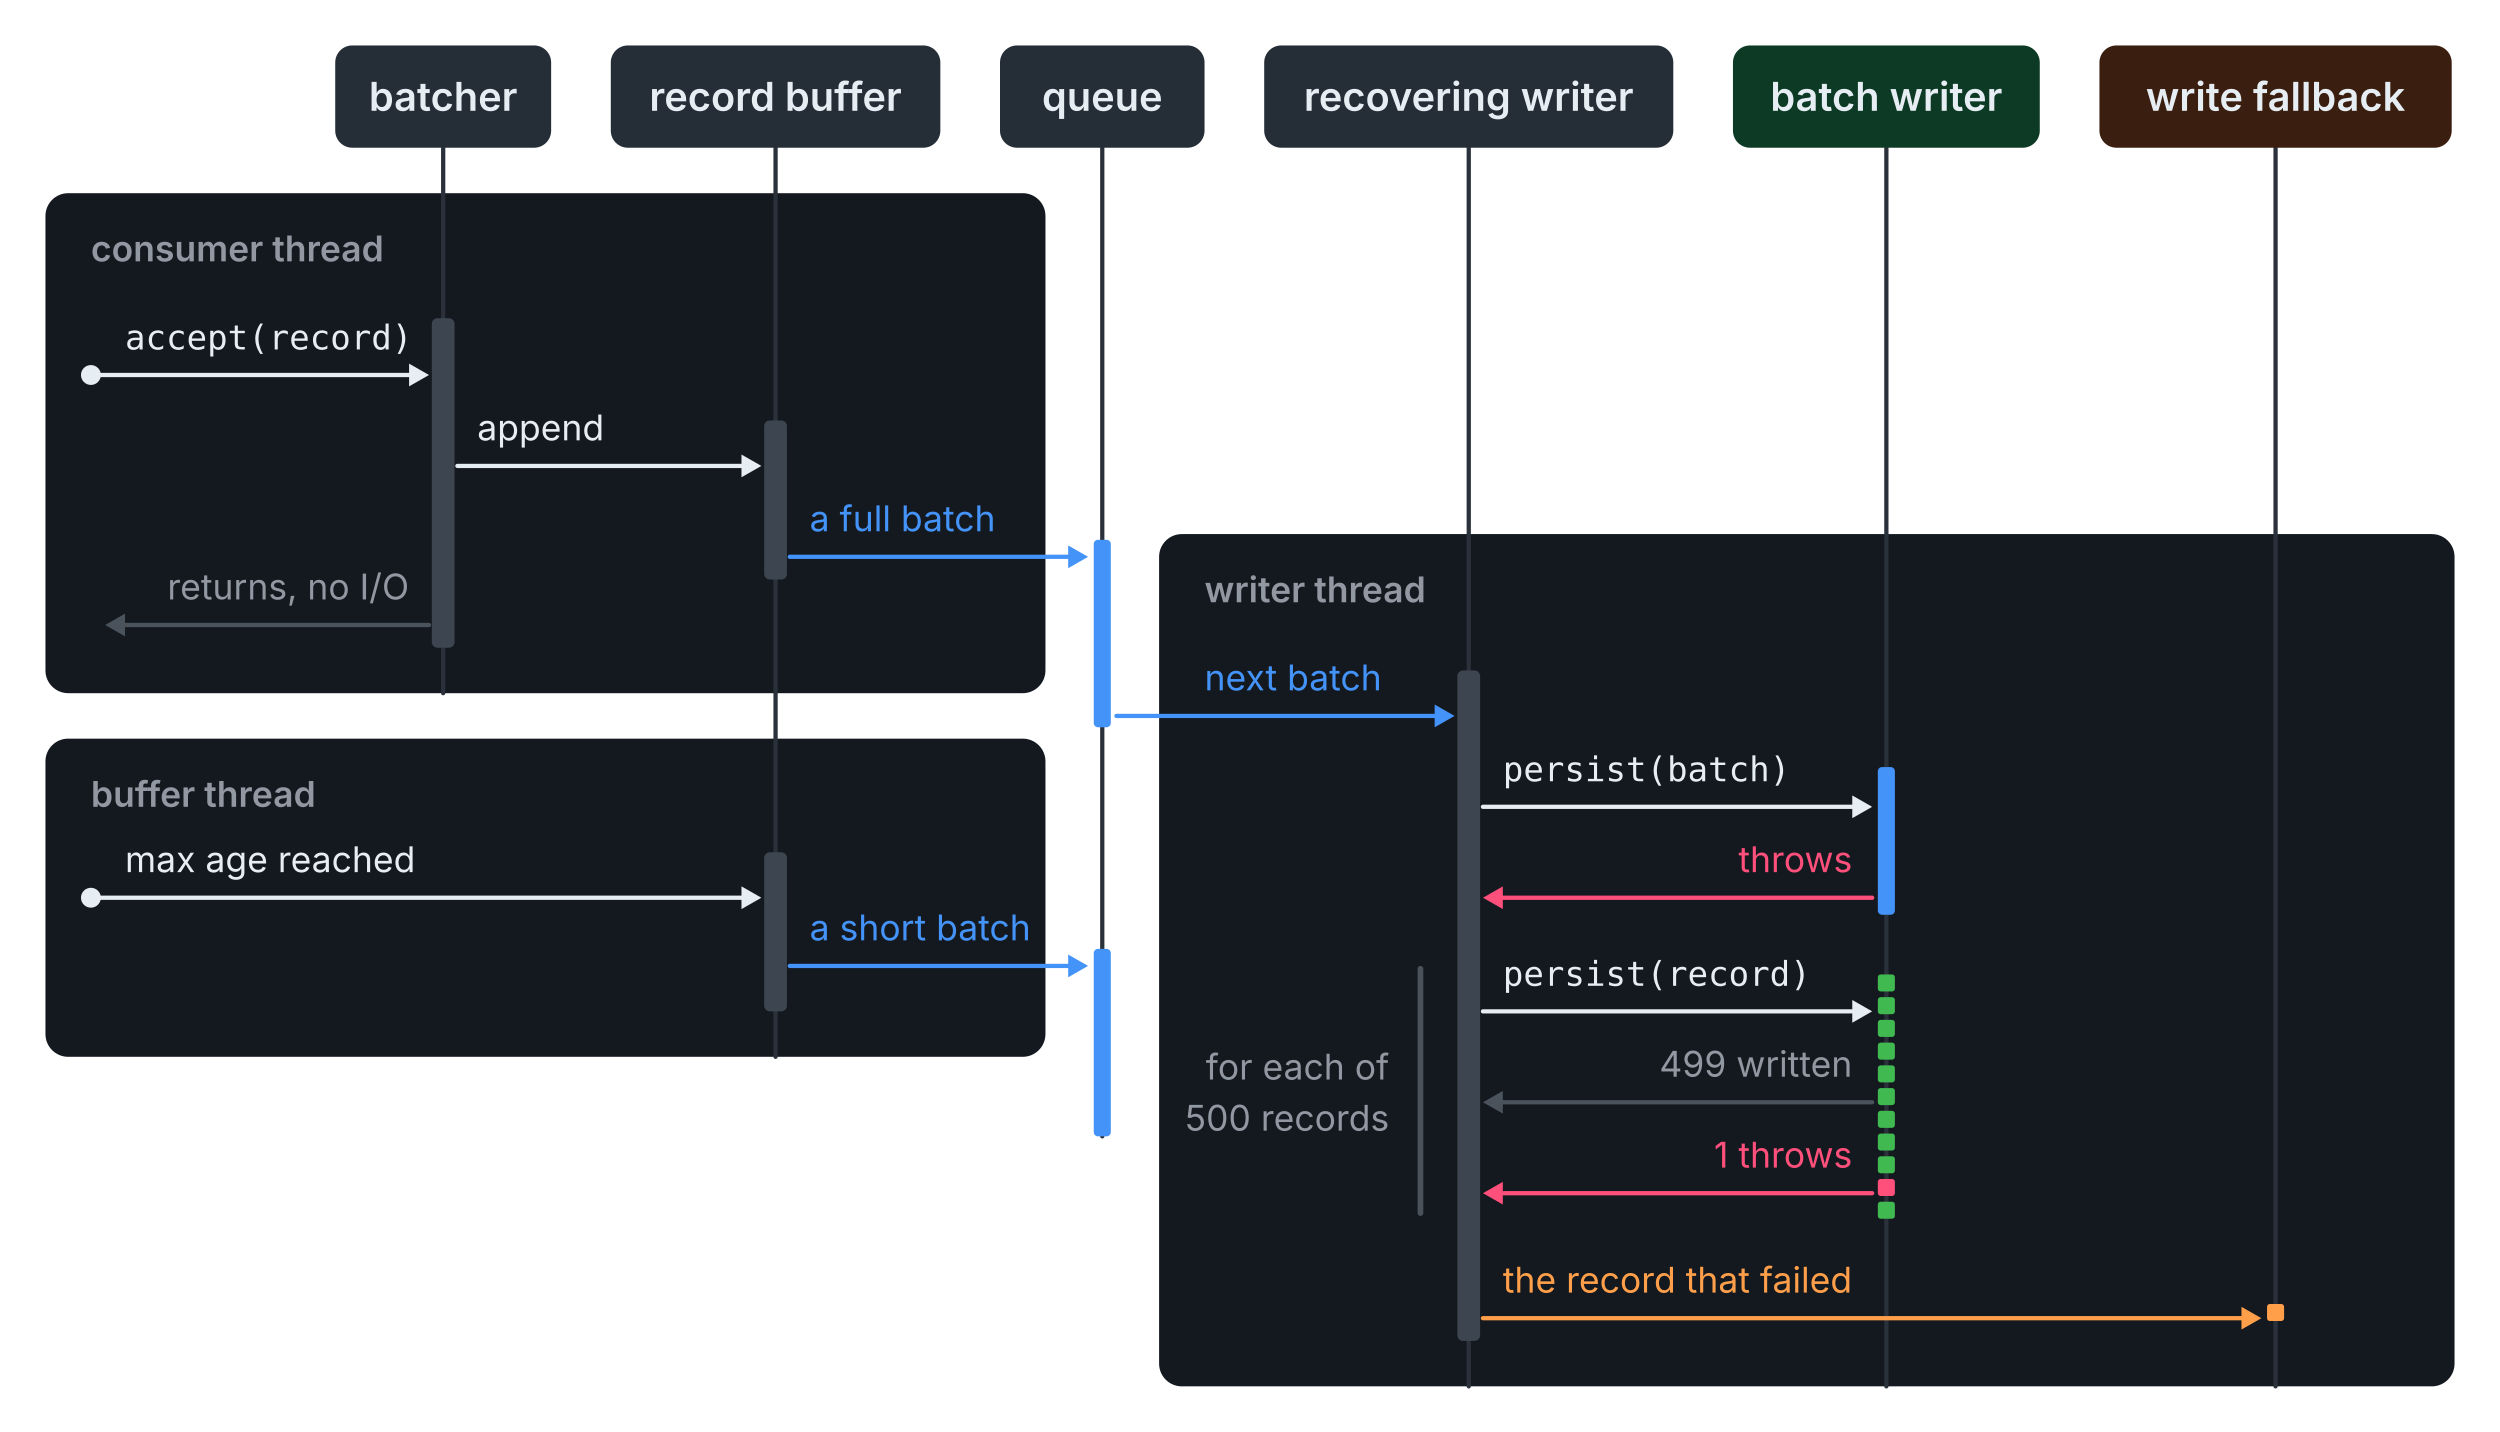
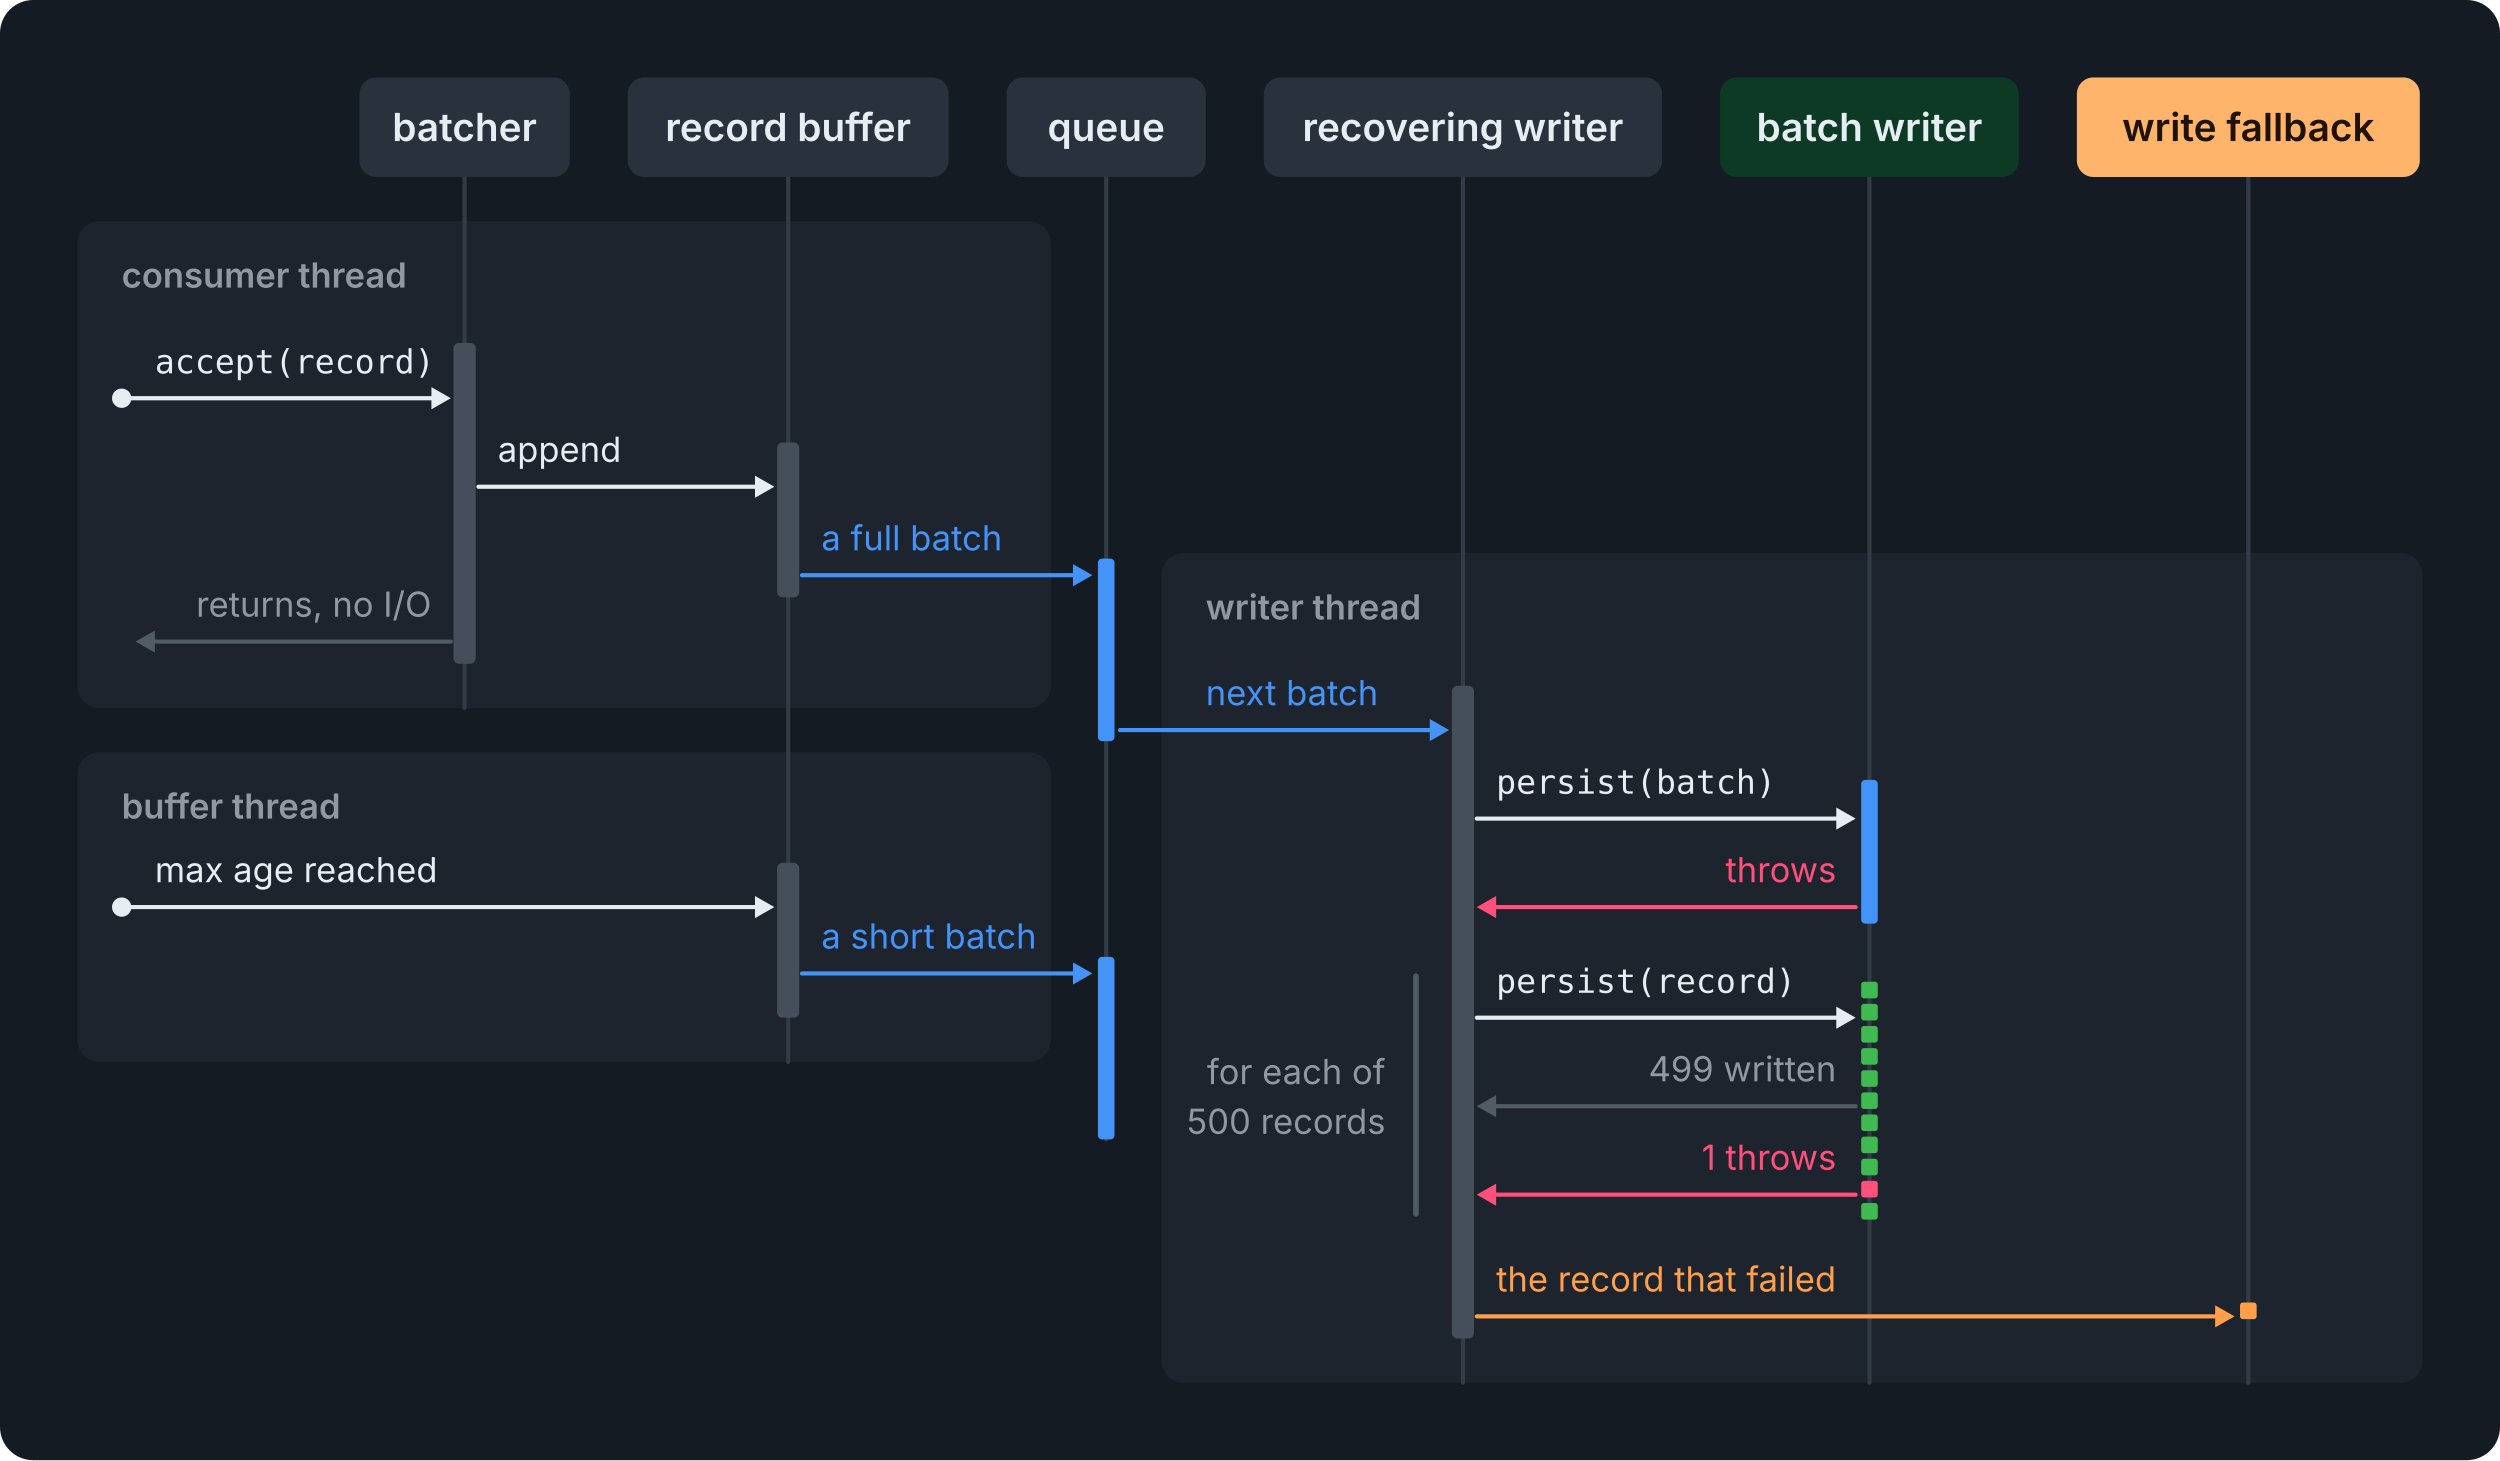
- <svg xmlns="http://www.w3.org/2000/svg" viewBox="0 0 880 504" width="880" height="504" role="img">
-   <rect x="16.0" y="68.0" width="352.0" height="176.0" rx="8" fill="#141920" />
-   <text x="32.0" y="92.0" font-family="-apple-system, BlinkMacSystemFont, 'Segoe UI', Inter, Helvetica, Arial, sans-serif" font-size="12.5" font-weight="600" fill="#9198A1" text-anchor="start">consumer thread</text>
-   <rect x="16.0" y="260.0" width="352.0" height="112.0" rx="8" fill="#141920" />
-   <text x="32.0" y="284.0" font-family="-apple-system, BlinkMacSystemFont, 'Segoe UI', Inter, Helvetica, Arial, sans-serif" font-size="12.5" font-weight="600" fill="#9198A1" text-anchor="start">buffer thread</text>
-   <rect x="408.0" y="188.0" width="456.0" height="300.0" rx="8" fill="#141920" />
-   <text x="424.0" y="212.0" font-family="-apple-system, BlinkMacSystemFont, 'Segoe UI', Inter, Helvetica, Arial, sans-serif" font-size="12.5" font-weight="600" fill="#9198A1" text-anchor="start">writer thread</text>
-   <path d="M156,52 L156,244" stroke="#2A313A" stroke-width="1.5" fill="none" stroke-linecap="round" stroke-linejoin="round" />
-   <path d="M273.0,52 L273.0,372" stroke="#2A313A" stroke-width="1.5" fill="none" stroke-linecap="round" stroke-linejoin="round" />
-   <path d="M388.0,52 L388.0,400" stroke="#2A313A" stroke-width="1.5" fill="none" stroke-linecap="round" stroke-linejoin="round" />
-   <path d="M517.0,52 L517.0,488" stroke="#2A313A" stroke-width="1.5" fill="none" stroke-linecap="round" stroke-linejoin="round" />
-   <path d="M664.0,52 L664.0,488" stroke="#2A313A" stroke-width="1.5" fill="none" stroke-linecap="round" stroke-linejoin="round" />
-   <path d="M801.0,52 L801.0,488" stroke="#2A313A" stroke-width="1.5" fill="none" stroke-linecap="round" stroke-linejoin="round" />
-   <rect x="118.0" y="16.0" width="76.0" height="36.0" rx="6" fill="#252D37" />
-   <text x="156.0" y="39.0" font-family="-apple-system, BlinkMacSystemFont, 'Segoe UI', Inter, Helvetica, Arial, sans-serif" font-size="14" font-weight="600" fill="#E6EDF3" text-anchor="middle">batcher</text>
-   <rect x="215.0" y="16.0" width="116.0" height="36.0" rx="6" fill="#252D37" />
-   <text x="273.0" y="39.0" font-family="-apple-system, BlinkMacSystemFont, 'Segoe UI', Inter, Helvetica, Arial, sans-serif" font-size="14" font-weight="600" fill="#E6EDF3" text-anchor="middle">record buffer</text>
-   <rect x="352.0" y="16.0" width="72.0" height="36.0" rx="6" fill="#252D37" />
-   <text x="388.0" y="39.0" font-family="-apple-system, BlinkMacSystemFont, 'Segoe UI', Inter, Helvetica, Arial, sans-serif" font-size="14" font-weight="600" fill="#E6EDF3" text-anchor="middle">queue</text>
-   <rect x="445.0" y="16.0" width="144.0" height="36.0" rx="6" fill="#252D37" />
-   <text x="517.0" y="39.0" font-family="-apple-system, BlinkMacSystemFont, 'Segoe UI', Inter, Helvetica, Arial, sans-serif" font-size="14" font-weight="600" fill="#E6EDF3" text-anchor="middle">recovering writer</text>
-   <rect x="610.0" y="16.0" width="108.0" height="36.0" rx="6" fill="#0C3A24" />
-   <text x="664.0" y="39.0" font-family="-apple-system, BlinkMacSystemFont, 'Segoe UI', Inter, Helvetica, Arial, sans-serif" font-size="14" font-weight="600" fill="#E6EDF3" text-anchor="middle">batch writer</text>
-   <rect x="739.0" y="16.0" width="124.0" height="36.0" rx="6" fill="#3A1E10" />
-   <text x="801.0" y="39.0" font-family="-apple-system, BlinkMacSystemFont, 'Segoe UI', Inter, Helvetica, Arial, sans-serif" font-size="14" font-weight="600" fill="#E6EDF3" text-anchor="middle">write fallback</text>
-   <rect x="152.0" y="112.0" width="8.0" height="116.0" rx="2" fill="#3D4650" />
-   <rect x="269.0" y="148.0" width="8.0" height="56.0" rx="2" fill="#3D4650" />
-   <rect x="269.0" y="300.0" width="8.0" height="56.0" rx="2" fill="#3D4650" />
-   <rect x="513.0" y="236.0" width="8.0" height="236.0" rx="2" fill="#3D4650" />
-   <rect x="385.0" y="190.0" width="6.0" height="66.0" rx="1.5" fill="#4493F8" />
-   <rect x="385.0" y="334.0" width="6.0" height="66.0" rx="1.5" fill="#4493F8" />
-   <rect x="661.0" y="270.0" width="6.0" height="52.0" rx="1.5" fill="#4493F8" />
-   <rect x="661.0" y="343.0" width="6.0" height="6.0" rx="1" fill="#3FB950" />
-   <rect x="661.0" y="351.0" width="6.0" height="6.0" rx="1" fill="#3FB950" />
-   <rect x="661.0" y="359.0" width="6.0" height="6.0" rx="1" fill="#3FB950" />
-   <rect x="661.0" y="367.0" width="6.0" height="6.0" rx="1" fill="#3FB950" />
-   <rect x="661.0" y="375.0" width="6.0" height="6.0" rx="1" fill="#3FB950" />
-   <rect x="661.0" y="383.0" width="6.0" height="6.0" rx="1" fill="#3FB950" />
-   <rect x="661.0" y="391.0" width="6.0" height="6.0" rx="1" fill="#3FB950" />
-   <rect x="661.0" y="399.0" width="6.0" height="6.0" rx="1" fill="#3FB950" />
-   <rect x="661.0" y="407.0" width="6.0" height="6.0" rx="1" fill="#3FB950" />
-   <rect x="661.0" y="415.0" width="6.0" height="6.0" rx="1" fill="#FF4F7B" />
-   <rect x="661.0" y="423.0" width="6.0" height="6.0" rx="1" fill="#3FB950" />
-   <rect x="798.0" y="459.0" width="6.0" height="6.0" rx="1" fill="#FF9F4A" />
-   <circle cx="32" cy="132" r="3.5" fill="#E6EDF3" />
-   <circle cx="32" cy="316" r="3.5" fill="#E6EDF3" />
-   <path d="M32,132 L145,132" stroke="#E6EDF3" stroke-width="1.5" fill="none" stroke-linecap="round" stroke-linejoin="round" />
-   <path d="M144,128 L151,132 L144,136 Z" fill="#E6EDF3" />
-   <text x="44.0" y="123.0" font-family="ui-monospace, SFMono-Regular, 'SF Mono', Menlo, Consolas, monospace" font-size="12" font-weight="400" fill="#E6EDF3" text-anchor="start">accept(record)</text>
-   <path d="M161,164 L262.0,164" stroke="#E6EDF3" stroke-width="1.5" fill="none" stroke-linecap="round" stroke-linejoin="round" />
-   <path d="M261.0,160 L268.0,164 L261.0,168 Z" fill="#E6EDF3" />
-   <text x="168.0" y="155.0" font-family="-apple-system, BlinkMacSystemFont, 'Segoe UI', Inter, Helvetica, Arial, sans-serif" font-size="12.5" font-weight="400" fill="#E6EDF3" text-anchor="start">append</text>
-   <path d="M278.0,196 L377.0,196" stroke="#4493F8" stroke-width="1.5" fill="none" stroke-linecap="round" stroke-linejoin="round" />
-   <path d="M376.0,192 L383.0,196 L376.0,200 Z" fill="#4493F8" />
-   <text x="285.0" y="187.0" font-family="-apple-system, BlinkMacSystemFont, 'Segoe UI', Inter, Helvetica, Arial, sans-serif" font-size="12.5" font-weight="400" fill="#4493F8" text-anchor="start">a full batch</text>
-   <path d="M151,220 L43,220" stroke="#4A525C" stroke-width="1.5" fill="none" stroke-linecap="round" stroke-linejoin="round" />
-   <path d="M44,216 L37,220 L44,224 Z" fill="#4A525C" />
-   <text x="144.0" y="211.0" font-family="-apple-system, BlinkMacSystemFont, 'Segoe UI', Inter, Helvetica, Arial, sans-serif" font-size="12.5" font-weight="400" fill="#9198A1" text-anchor="end">returns, no I/O</text>
-   <path d="M32,316 L262.0,316" stroke="#E6EDF3" stroke-width="1.5" fill="none" stroke-linecap="round" stroke-linejoin="round" />
-   <path d="M261.0,312 L268.0,316 L261.0,320 Z" fill="#E6EDF3" />
-   <text x="44.0" y="307.0" font-family="-apple-system, BlinkMacSystemFont, 'Segoe UI', Inter, Helvetica, Arial, sans-serif" font-size="12.5" font-weight="400" fill="#E6EDF3" text-anchor="start">max age reached</text>
-   <path d="M278.0,340 L377.0,340" stroke="#4493F8" stroke-width="1.5" fill="none" stroke-linecap="round" stroke-linejoin="round" />
-   <path d="M376.0,336 L383.0,340 L376.0,344 Z" fill="#4493F8" />
-   <text x="285.0" y="331.0" font-family="-apple-system, BlinkMacSystemFont, 'Segoe UI', Inter, Helvetica, Arial, sans-serif" font-size="12.5" font-weight="400" fill="#4493F8" text-anchor="start">a short batch</text>
-   <path d="M393.0,252 L506.0,252" stroke="#4493F8" stroke-width="1.5" fill="none" stroke-linecap="round" stroke-linejoin="round" />
-   <path d="M505.0,248 L512.0,252 L505.0,256 Z" fill="#4493F8" />
-   <text x="424.0" y="243.0" font-family="-apple-system, BlinkMacSystemFont, 'Segoe UI', Inter, Helvetica, Arial, sans-serif" font-size="12.5" font-weight="400" fill="#4493F8" text-anchor="start">next batch</text>
-   <path d="M522.0,284 L653.0,284" stroke="#E6EDF3" stroke-width="1.5" fill="none" stroke-linecap="round" stroke-linejoin="round" />
-   <path d="M652.0,280 L659.0,284 L652.0,288 Z" fill="#E6EDF3" />
-   <text x="529.0" y="275.0" font-family="ui-monospace, SFMono-Regular, 'SF Mono', Menlo, Consolas, monospace" font-size="12" font-weight="400" fill="#E6EDF3" text-anchor="start">persist(batch)</text>
-   <path d="M659.0,316 L528.0,316" stroke="#FF4F7B" stroke-width="1.5" fill="none" stroke-linecap="round" stroke-linejoin="round" />
-   <path d="M529.0,312 L522.0,316 L529.0,320 Z" fill="#FF4F7B" />
-   <text x="652.0" y="307.0" font-family="-apple-system, BlinkMacSystemFont, 'Segoe UI', Inter, Helvetica, Arial, sans-serif" font-size="12.5" font-weight="400" fill="#FF4F7B" text-anchor="end">throws</text>
-   <rect x="499.0" y="340.0" width="2.0" height="88.0" rx="1" fill="#4A525C" />
-   <text x="489.0" y="380.0" font-family="-apple-system, BlinkMacSystemFont, 'Segoe UI', Inter, Helvetica, Arial, sans-serif" font-size="12.5" font-weight="400" fill="#9198A1" text-anchor="end">for each of</text>
-   <text x="489.0" y="398.0" font-family="-apple-system, BlinkMacSystemFont, 'Segoe UI', Inter, Helvetica, Arial, sans-serif" font-size="12.5" font-weight="400" fill="#9198A1" text-anchor="end">500 records</text>
-   <path d="M522.0,356 L653.0,356" stroke="#E6EDF3" stroke-width="1.5" fill="none" stroke-linecap="round" stroke-linejoin="round" />
-   <path d="M652.0,352 L659.0,356 L652.0,360 Z" fill="#E6EDF3" />
-   <text x="529.0" y="347.0" font-family="ui-monospace, SFMono-Regular, 'SF Mono', Menlo, Consolas, monospace" font-size="12" font-weight="400" fill="#E6EDF3" text-anchor="start">persist(record)</text>
-   <path d="M659.0,388 L528.0,388" stroke="#4A525C" stroke-width="1.5" fill="none" stroke-linecap="round" stroke-linejoin="round" />
-   <path d="M529.0,384 L522.0,388 L529.0,392 Z" fill="#4A525C" />
-   <text x="652.0" y="379.0" font-family="-apple-system, BlinkMacSystemFont, 'Segoe UI', Inter, Helvetica, Arial, sans-serif" font-size="12.5" font-weight="400" fill="#9198A1" text-anchor="end">499 written</text>
-   <path d="M659.0,420 L528.0,420" stroke="#FF4F7B" stroke-width="1.5" fill="none" stroke-linecap="round" stroke-linejoin="round" />
-   <path d="M529.0,416 L522.0,420 L529.0,424 Z" fill="#FF4F7B" />
-   <text x="652.0" y="411.0" font-family="-apple-system, BlinkMacSystemFont, 'Segoe UI', Inter, Helvetica, Arial, sans-serif" font-size="12.5" font-weight="400" fill="#FF4F7B" text-anchor="end">1 throws</text>
-   <path d="M522.0,464 L790.0,464" stroke="#FF9F4A" stroke-width="1.5" fill="none" stroke-linecap="round" stroke-linejoin="round" />
-   <path d="M789.0,460 L796.0,464 L789.0,468 Z" fill="#FF9F4A" />
-   <text x="529.0" y="455.0" font-family="-apple-system, BlinkMacSystemFont, 'Segoe UI', Inter, Helvetica, Arial, sans-serif" font-size="12.5" font-weight="400" fill="#FF9F4A" text-anchor="start">the record that failed</text>
+ <svg xmlns="http://www.w3.org/2000/svg" viewBox="0 0 904 528" width="904" height="528" role="img">
+   <rect width="904" height="528" rx="12" fill="#151B23" />
+   <g transform="translate(12,12)">
+     <rect x="16.0" y="68.0" width="352.0" height="176.0" rx="8" fill="#1D242D" />
+     <text x="32.0" y="92.0" font-family="-apple-system, BlinkMacSystemFont, 'Segoe UI', Inter, Helvetica, Arial, sans-serif" font-size="12.5" font-weight="600" fill="#9198A1" text-anchor="start">consumer thread</text>
+     <rect x="16.0" y="260.0" width="352.0" height="112.0" rx="8" fill="#1D242D" />
+     <text x="32.0" y="284.0" font-family="-apple-system, BlinkMacSystemFont, 'Segoe UI', Inter, Helvetica, Arial, sans-serif" font-size="12.5" font-weight="600" fill="#9198A1" text-anchor="start">buffer thread</text>
+     <rect x="408.0" y="188.0" width="456.0" height="300.0" rx="8" fill="#1D242D" />
+     <text x="424.0" y="212.0" font-family="-apple-system, BlinkMacSystemFont, 'Segoe UI', Inter, Helvetica, Arial, sans-serif" font-size="12.5" font-weight="600" fill="#9198A1" text-anchor="start">writer thread</text>
+     <path d="M156,52 L156,244" stroke="#323B46" stroke-width="1.5" fill="none" stroke-linecap="round" stroke-linejoin="round" />
+     <path d="M273.0,52 L273.0,372" stroke="#323B46" stroke-width="1.5" fill="none" stroke-linecap="round" stroke-linejoin="round" />
+     <path d="M388.0,52 L388.0,400" stroke="#323B46" stroke-width="1.5" fill="none" stroke-linecap="round" stroke-linejoin="round" />
+     <path d="M517.0,52 L517.0,488" stroke="#323B46" stroke-width="1.5" fill="none" stroke-linecap="round" stroke-linejoin="round" />
+     <path d="M664.0,52 L664.0,488" stroke="#323B46" stroke-width="1.5" fill="none" stroke-linecap="round" stroke-linejoin="round" />
+     <path d="M801.0,52 L801.0,488" stroke="#323B46" stroke-width="1.5" fill="none" stroke-linecap="round" stroke-linejoin="round" />
+     <rect x="118.0" y="16.0" width="76.0" height="36.0" rx="6" fill="#29313C" />
+     <text x="156.0" y="39.0" font-family="-apple-system, BlinkMacSystemFont, 'Segoe UI', Inter, Helvetica, Arial, sans-serif" font-size="14" font-weight="600" fill="#E6EDF3" text-anchor="middle">batcher</text>
+     <rect x="215.0" y="16.0" width="116.0" height="36.0" rx="6" fill="#29313C" />
+     <text x="273.0" y="39.0" font-family="-apple-system, BlinkMacSystemFont, 'Segoe UI', Inter, Helvetica, Arial, sans-serif" font-size="14" font-weight="600" fill="#E6EDF3" text-anchor="middle">record buffer</text>
+     <rect x="352.0" y="16.0" width="72.0" height="36.0" rx="6" fill="#29313C" />
+     <text x="388.0" y="39.0" font-family="-apple-system, BlinkMacSystemFont, 'Segoe UI', Inter, Helvetica, Arial, sans-serif" font-size="14" font-weight="600" fill="#E6EDF3" text-anchor="middle">queue</text>
+     <rect x="445.0" y="16.0" width="144.0" height="36.0" rx="6" fill="#29313C" />
+     <text x="517.0" y="39.0" font-family="-apple-system, BlinkMacSystemFont, 'Segoe UI', Inter, Helvetica, Arial, sans-serif" font-size="14" font-weight="600" fill="#E6EDF3" text-anchor="middle">recovering writer</text>
+     <rect x="610.0" y="16.0" width="108.0" height="36.0" rx="6" fill="#0C3A24" />
+     <text x="664.0" y="39.0" font-family="-apple-system, BlinkMacSystemFont, 'Segoe UI', Inter, Helvetica, Arial, sans-serif" font-size="14" font-weight="600" fill="#E6EDF3" text-anchor="middle">batch writer</text>
+     <rect x="739.0" y="16.0" width="124.0" height="36.0" rx="6" fill="#FFB46B" />
+     <text x="801.0" y="39.0" font-family="-apple-system, BlinkMacSystemFont, 'Segoe UI', Inter, Helvetica, Arial, sans-serif" font-size="14" font-weight="600" fill="#1F1206" text-anchor="middle">write fallback</text>
+     <rect x="152.0" y="112.0" width="8.0" height="116.0" rx="2" fill="#454F5A" />
+     <rect x="269.0" y="148.0" width="8.0" height="56.0" rx="2" fill="#454F5A" />
+     <rect x="269.0" y="300.0" width="8.0" height="56.0" rx="2" fill="#454F5A" />
+     <rect x="513.0" y="236.0" width="8.0" height="236.0" rx="2" fill="#454F5A" />
+     <rect x="385.0" y="190.0" width="6.0" height="66.0" rx="1.5" fill="#4493F8" />
+     <rect x="385.0" y="334.0" width="6.0" height="66.0" rx="1.5" fill="#4493F8" />
+     <rect x="661.0" y="270.0" width="6.0" height="52.0" rx="1.5" fill="#4493F8" />
+     <rect x="661.0" y="343.0" width="6.0" height="6.0" rx="1" fill="#3FB950" />
+     <rect x="661.0" y="351.0" width="6.0" height="6.0" rx="1" fill="#3FB950" />
+     <rect x="661.0" y="359.0" width="6.0" height="6.0" rx="1" fill="#3FB950" />
+     <rect x="661.0" y="367.0" width="6.0" height="6.0" rx="1" fill="#3FB950" />
+     <rect x="661.0" y="375.0" width="6.0" height="6.0" rx="1" fill="#3FB950" />
+     <rect x="661.0" y="383.0" width="6.0" height="6.0" rx="1" fill="#3FB950" />
+     <rect x="661.0" y="391.0" width="6.0" height="6.0" rx="1" fill="#3FB950" />
+     <rect x="661.0" y="399.0" width="6.0" height="6.0" rx="1" fill="#3FB950" />
+     <rect x="661.0" y="407.0" width="6.0" height="6.0" rx="1" fill="#3FB950" />
+     <rect x="661.0" y="415.0" width="6.0" height="6.0" rx="1" fill="#FF4F7B" />
+     <rect x="661.0" y="423.0" width="6.0" height="6.0" rx="1" fill="#3FB950" />
+     <rect x="798.0" y="459.0" width="6.0" height="6.0" rx="1" fill="#FF9F4A" />
+     <circle cx="32" cy="132" r="3.5" fill="#E6EDF3" />
+     <circle cx="32" cy="316" r="3.5" fill="#E6EDF3" />
+     <path d="M32,132 L145,132" stroke="#E6EDF3" stroke-width="1.5" fill="none" stroke-linecap="round" stroke-linejoin="round" />
+     <path d="M144,128 L151,132 L144,136 Z" fill="#E6EDF3" />
+     <text x="44.0" y="123.0" font-family="ui-monospace, SFMono-Regular, 'SF Mono', Menlo, Consolas, monospace" font-size="12" font-weight="400" fill="#E6EDF3" text-anchor="start">accept(record)</text>
+     <path d="M161,164 L262.0,164" stroke="#E6EDF3" stroke-width="1.5" fill="none" stroke-linecap="round" stroke-linejoin="round" />
+     <path d="M261.0,160 L268.0,164 L261.0,168 Z" fill="#E6EDF3" />
+     <text x="168.0" y="155.0" font-family="-apple-system, BlinkMacSystemFont, 'Segoe UI', Inter, Helvetica, Arial, sans-serif" font-size="12.5" font-weight="400" fill="#E6EDF3" text-anchor="start">append</text>
+     <path d="M278.0,196 L377.0,196" stroke="#4493F8" stroke-width="1.5" fill="none" stroke-linecap="round" stroke-linejoin="round" />
+     <path d="M376.0,192 L383.0,196 L376.0,200 Z" fill="#4493F8" />
+     <text x="285.0" y="187.0" font-family="-apple-system, BlinkMacSystemFont, 'Segoe UI', Inter, Helvetica, Arial, sans-serif" font-size="12.5" font-weight="400" fill="#4493F8" text-anchor="start">a full batch</text>
+     <path d="M151,220 L43,220" stroke="#515B66" stroke-width="1.5" fill="none" stroke-linecap="round" stroke-linejoin="round" />
+     <path d="M44,216 L37,220 L44,224 Z" fill="#515B66" />
+     <text x="144.0" y="211.0" font-family="-apple-system, BlinkMacSystemFont, 'Segoe UI', Inter, Helvetica, Arial, sans-serif" font-size="12.5" font-weight="400" fill="#9198A1" text-anchor="end">returns, no I/O</text>
+     <path d="M32,316 L262.0,316" stroke="#E6EDF3" stroke-width="1.5" fill="none" stroke-linecap="round" stroke-linejoin="round" />
+     <path d="M261.0,312 L268.0,316 L261.0,320 Z" fill="#E6EDF3" />
+     <text x="44.0" y="307.0" font-family="-apple-system, BlinkMacSystemFont, 'Segoe UI', Inter, Helvetica, Arial, sans-serif" font-size="12.5" font-weight="400" fill="#E6EDF3" text-anchor="start">max age reached</text>
+     <path d="M278.0,340 L377.0,340" stroke="#4493F8" stroke-width="1.5" fill="none" stroke-linecap="round" stroke-linejoin="round" />
+     <path d="M376.0,336 L383.0,340 L376.0,344 Z" fill="#4493F8" />
+     <text x="285.0" y="331.0" font-family="-apple-system, BlinkMacSystemFont, 'Segoe UI', Inter, Helvetica, Arial, sans-serif" font-size="12.5" font-weight="400" fill="#4493F8" text-anchor="start">a short batch</text>
+     <path d="M393.0,252 L506.0,252" stroke="#4493F8" stroke-width="1.5" fill="none" stroke-linecap="round" stroke-linejoin="round" />
+     <path d="M505.0,248 L512.0,252 L505.0,256 Z" fill="#4493F8" />
+     <text x="424.0" y="243.0" font-family="-apple-system, BlinkMacSystemFont, 'Segoe UI', Inter, Helvetica, Arial, sans-serif" font-size="12.5" font-weight="400" fill="#4493F8" text-anchor="start">next batch</text>
+     <path d="M522.0,284 L653.0,284" stroke="#E6EDF3" stroke-width="1.5" fill="none" stroke-linecap="round" stroke-linejoin="round" />
+     <path d="M652.0,280 L659.0,284 L652.0,288 Z" fill="#E6EDF3" />
+     <text x="529.0" y="275.0" font-family="ui-monospace, SFMono-Regular, 'SF Mono', Menlo, Consolas, monospace" font-size="12" font-weight="400" fill="#E6EDF3" text-anchor="start">persist(batch)</text>
+     <path d="M659.0,316 L528.0,316" stroke="#FF4F7B" stroke-width="1.5" fill="none" stroke-linecap="round" stroke-linejoin="round" />
+     <path d="M529.0,312 L522.0,316 L529.0,320 Z" fill="#FF4F7B" />
+     <text x="652.0" y="307.0" font-family="-apple-system, BlinkMacSystemFont, 'Segoe UI', Inter, Helvetica, Arial, sans-serif" font-size="12.5" font-weight="400" fill="#FF4F7B" text-anchor="end">throws</text>
+     <rect x="499.0" y="340.0" width="2.0" height="88.0" rx="1" fill="#515B66" />
+     <text x="489.0" y="380.0" font-family="-apple-system, BlinkMacSystemFont, 'Segoe UI', Inter, Helvetica, Arial, sans-serif" font-size="12.5" font-weight="400" fill="#9198A1" text-anchor="end">for each of</text>
+     <text x="489.0" y="398.0" font-family="-apple-system, BlinkMacSystemFont, 'Segoe UI', Inter, Helvetica, Arial, sans-serif" font-size="12.5" font-weight="400" fill="#9198A1" text-anchor="end">500 records</text>
+     <path d="M522.0,356 L653.0,356" stroke="#E6EDF3" stroke-width="1.5" fill="none" stroke-linecap="round" stroke-linejoin="round" />
+     <path d="M652.0,352 L659.0,356 L652.0,360 Z" fill="#E6EDF3" />
+     <text x="529.0" y="347.0" font-family="ui-monospace, SFMono-Regular, 'SF Mono', Menlo, Consolas, monospace" font-size="12" font-weight="400" fill="#E6EDF3" text-anchor="start">persist(record)</text>
+     <path d="M659.0,388 L528.0,388" stroke="#515B66" stroke-width="1.5" fill="none" stroke-linecap="round" stroke-linejoin="round" />
+     <path d="M529.0,384 L522.0,388 L529.0,392 Z" fill="#515B66" />
+     <text x="652.0" y="379.0" font-family="-apple-system, BlinkMacSystemFont, 'Segoe UI', Inter, Helvetica, Arial, sans-serif" font-size="12.5" font-weight="400" fill="#9198A1" text-anchor="end">499 written</text>
+     <path d="M659.0,420 L528.0,420" stroke="#FF4F7B" stroke-width="1.5" fill="none" stroke-linecap="round" stroke-linejoin="round" />
+     <path d="M529.0,416 L522.0,420 L529.0,424 Z" fill="#FF4F7B" />
+     <text x="652.0" y="411.0" font-family="-apple-system, BlinkMacSystemFont, 'Segoe UI', Inter, Helvetica, Arial, sans-serif" font-size="12.5" font-weight="400" fill="#FF4F7B" text-anchor="end">1 throws</text>
+     <path d="M522.0,464 L790.0,464" stroke="#FF9F4A" stroke-width="1.5" fill="none" stroke-linecap="round" stroke-linejoin="round" />
+     <path d="M789.0,460 L796.0,464 L789.0,468 Z" fill="#FF9F4A" />
+     <text x="529.0" y="455.0" font-family="-apple-system, BlinkMacSystemFont, 'Segoe UI', Inter, Helvetica, Arial, sans-serif" font-size="12.5" font-weight="400" fill="#FF9F4A" text-anchor="start">the record that failed</text>
+   </g>
</svg>
